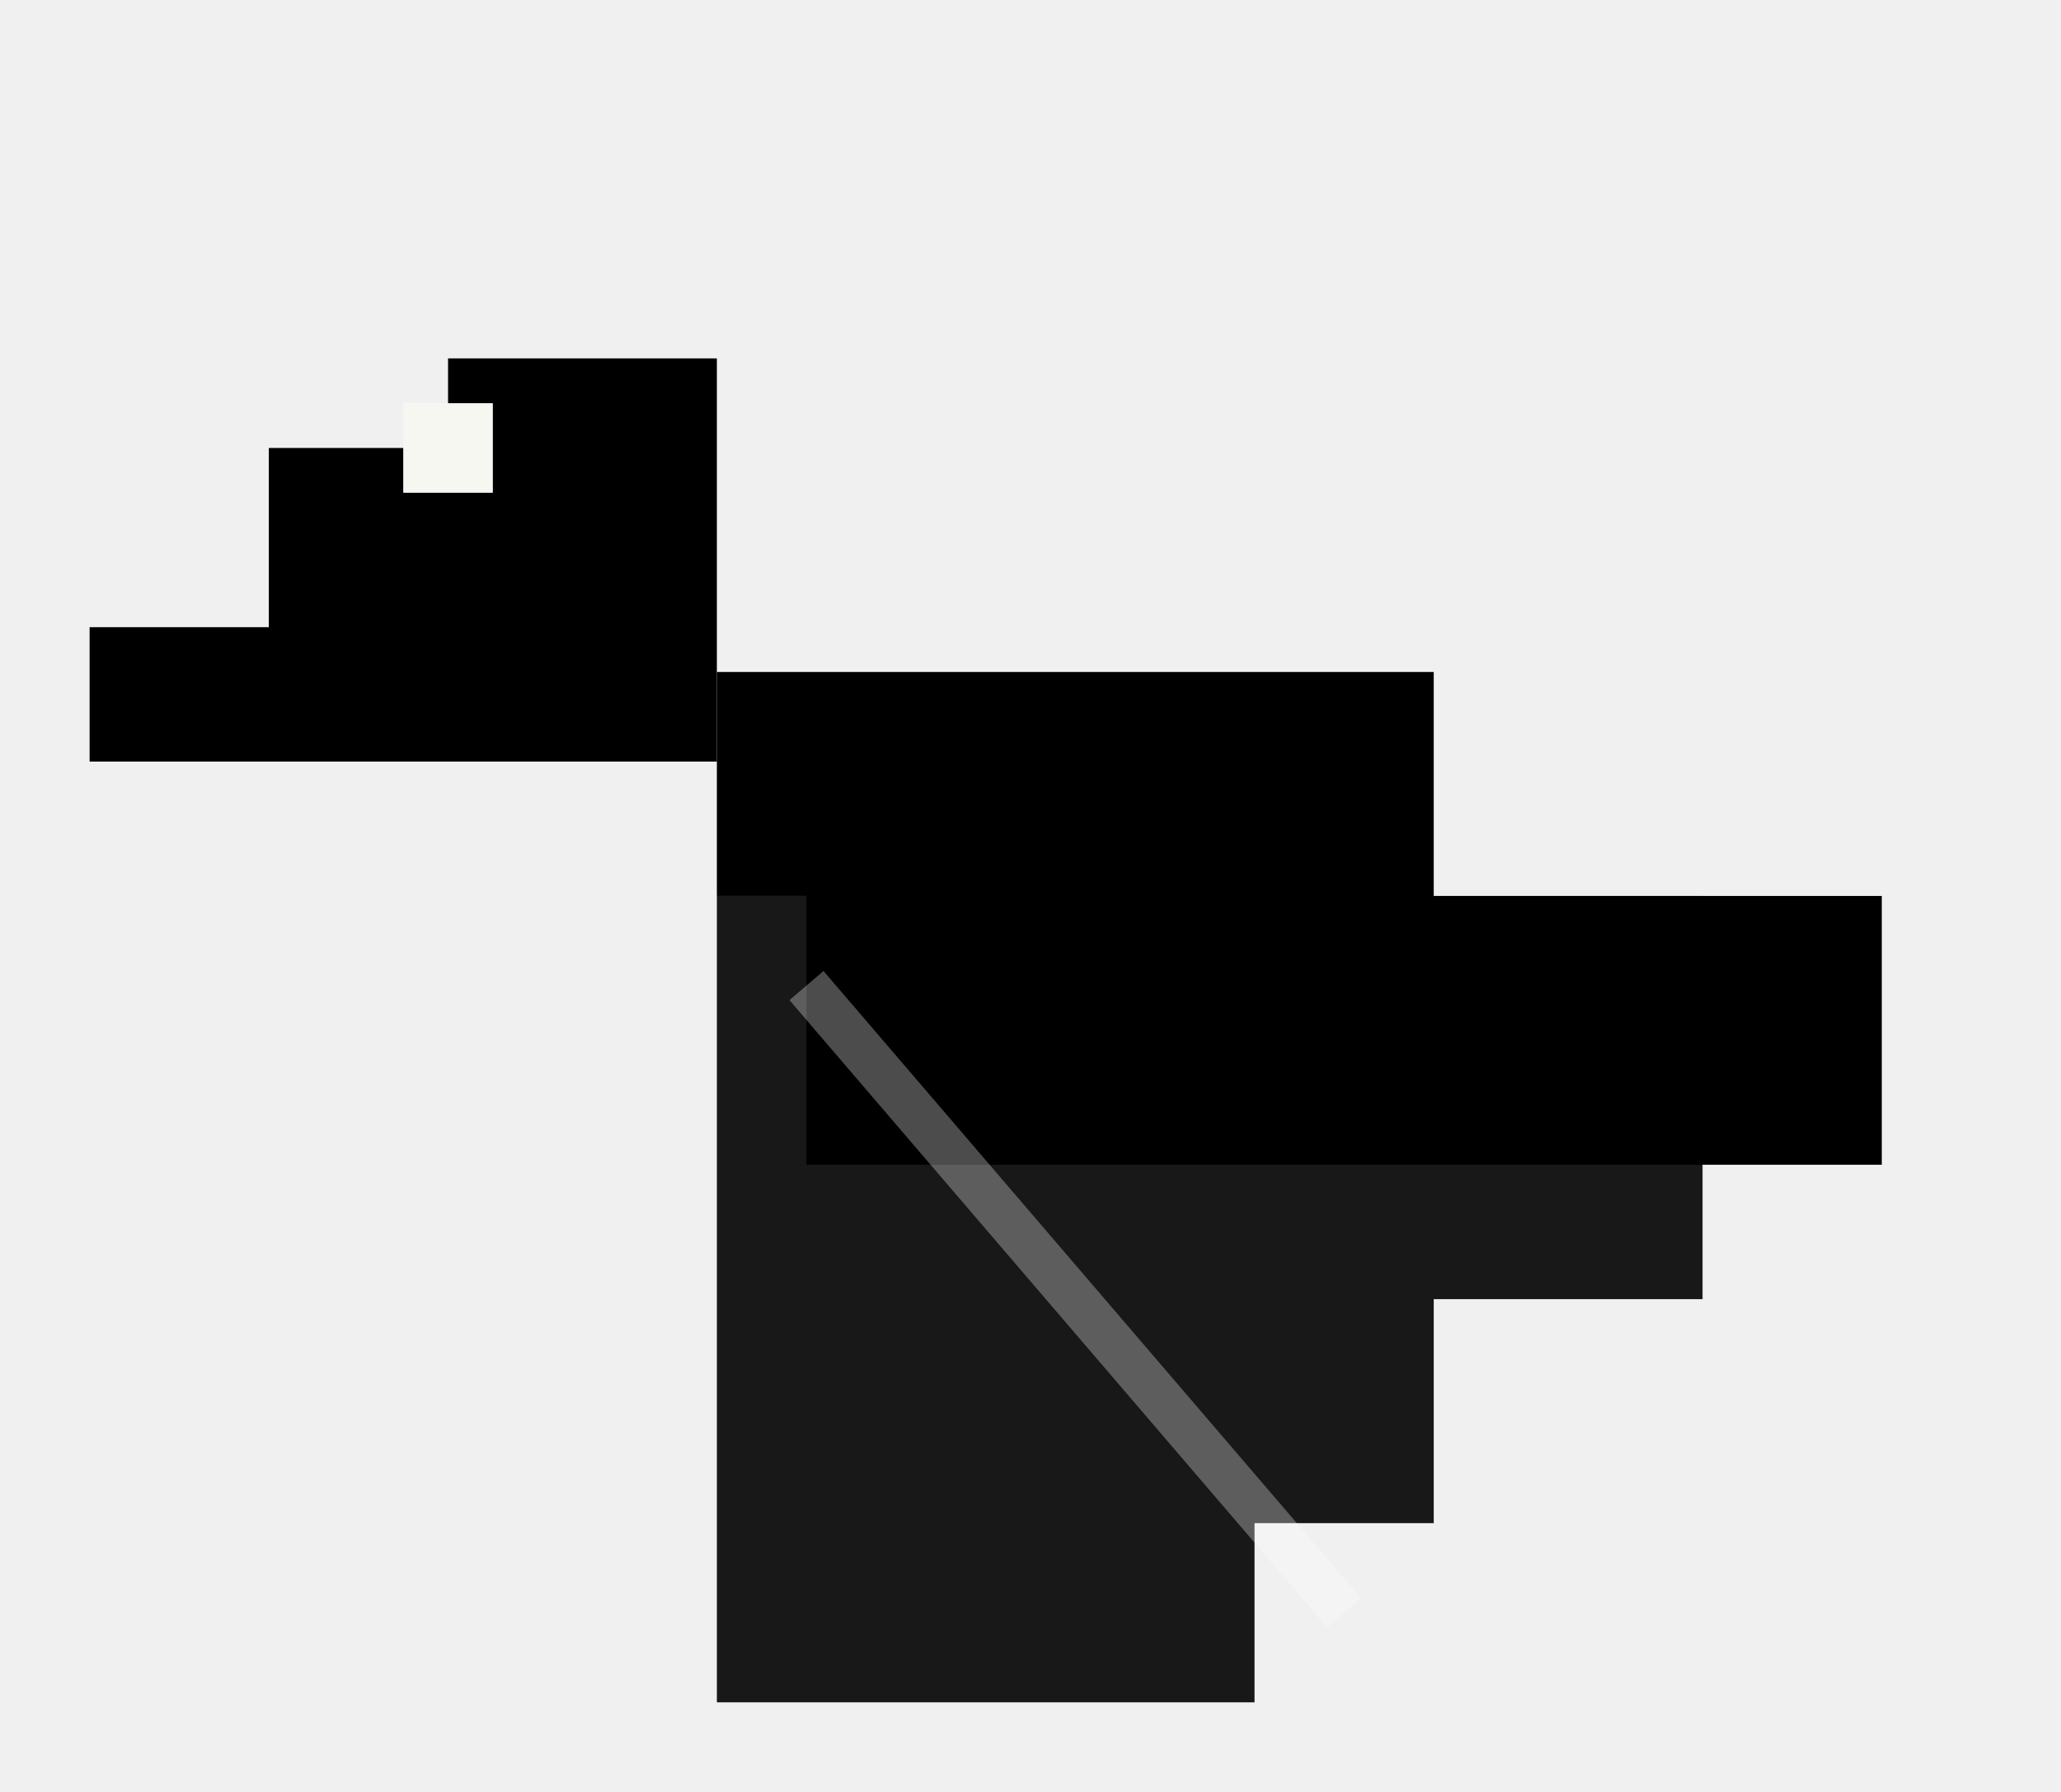
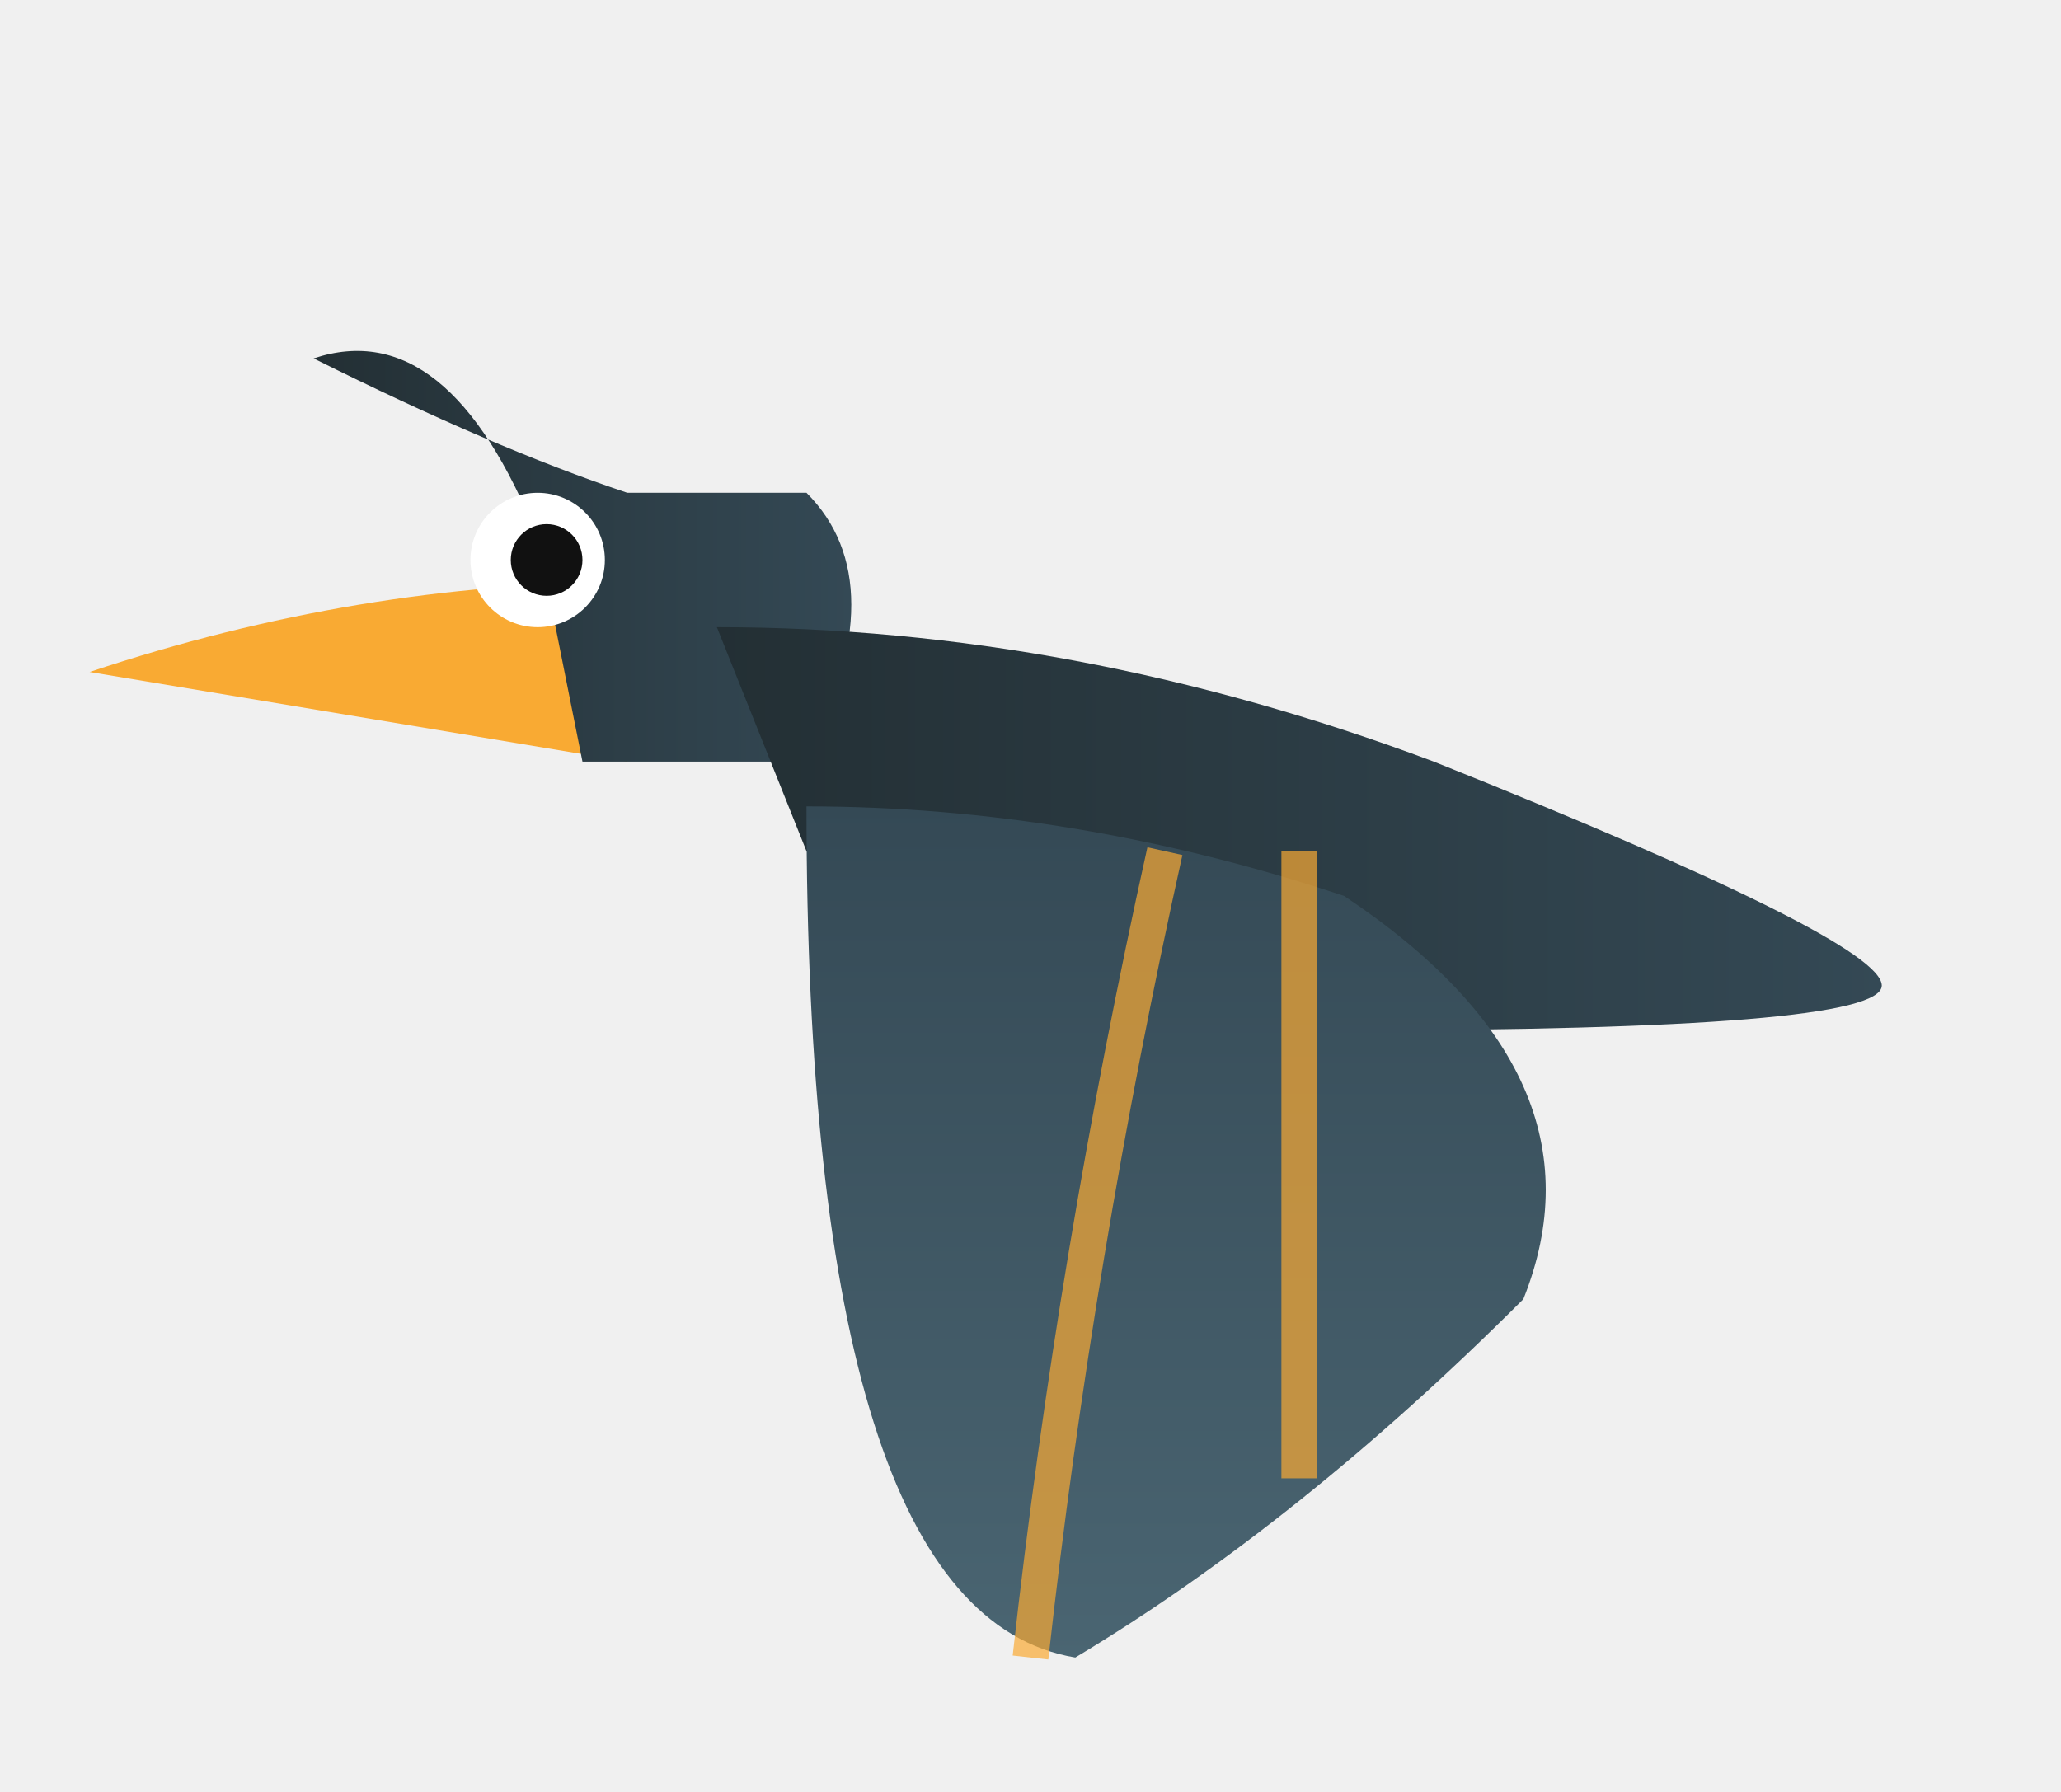
<svg xmlns="http://www.w3.org/2000/svg" viewBox="0 0 46 40" width="46" height="40">
-   <g fill="currentColor">
-     <path d="M2 14h4v3H2z M6 10h4v7H6z M10 8h6v9h-6z" />
-     <rect x="9" y="9" width="2" height="2" fill="#F7F7F2" />
-     <path d="M16 15h16v5H16z M18 20h24v6H18z" />
-     <path d="M16 20h12v18H16V20z M22 20h10v14H22z M28 20h10v9H28z" opacity="0.9" />
-     <path d="M18 22l12 14" stroke="#FFFFFF" stroke-width="1" opacity="0.3" />
+   <defs>
+     <linearGradient id="pteroWingGrad2" x1="0%" y1="0%" x2="0%" y2="100%">
+       <stop offset="0%" stop-color="#344955" />
+       <stop offset="100%" stop-color="#4A6572" />
+     </linearGradient>
+     <linearGradient id="pteroBodyGrad2" x1="0%" y1="0%" x2="100%" y2="0%">
+       <stop offset="0%" stop-color="#232F34" />
+       <stop offset="100%" stop-color="#344955" />
+     </linearGradient>
+   </defs>
+   <g>
+     <path d="M 2 15 Q 8 13, 14 13 L 14 17 Q 8 16, 2 15 Z" fill="#F9AA33" />
+     <path d="M 12 12 Q 10 7, 7 8 Q 11 10, 14 11 L 18 11 Q 20 13, 18 17 L 13 17 Z" fill="url(#pteroBodyGrad2)" />
+     <circle cx="12" cy="12.5" r="1.5" fill="#FFFFFF" />
+     <circle cx="12.2" cy="12.5" r="0.8" fill="#111111" />
+     <path d="M 16 14 Q 24 14, 32 17 Q 42 21, 42 22 Q 42 23, 30 23 Q 22 23, 18 19 Z" fill="url(#pteroBodyGrad2)" />
+     <path d="M 18 18 Q 18 36, 24 37 Q 29 34, 34 29 Q 36 24, 30 20 Q 24 18, 18 18 Z" fill="url(#pteroWingGrad2)" />
+     <path d="M 23 37 Q 24 28, 26 19" stroke="#F9AA33" stroke-width="0.8" fill="none" opacity="0.7" />
+     <path d="M 29 33 Q 29 25, 29 19" stroke="#F9AA33" stroke-width="0.8" fill="none" opacity="0.7" />
  </g>
</svg>
